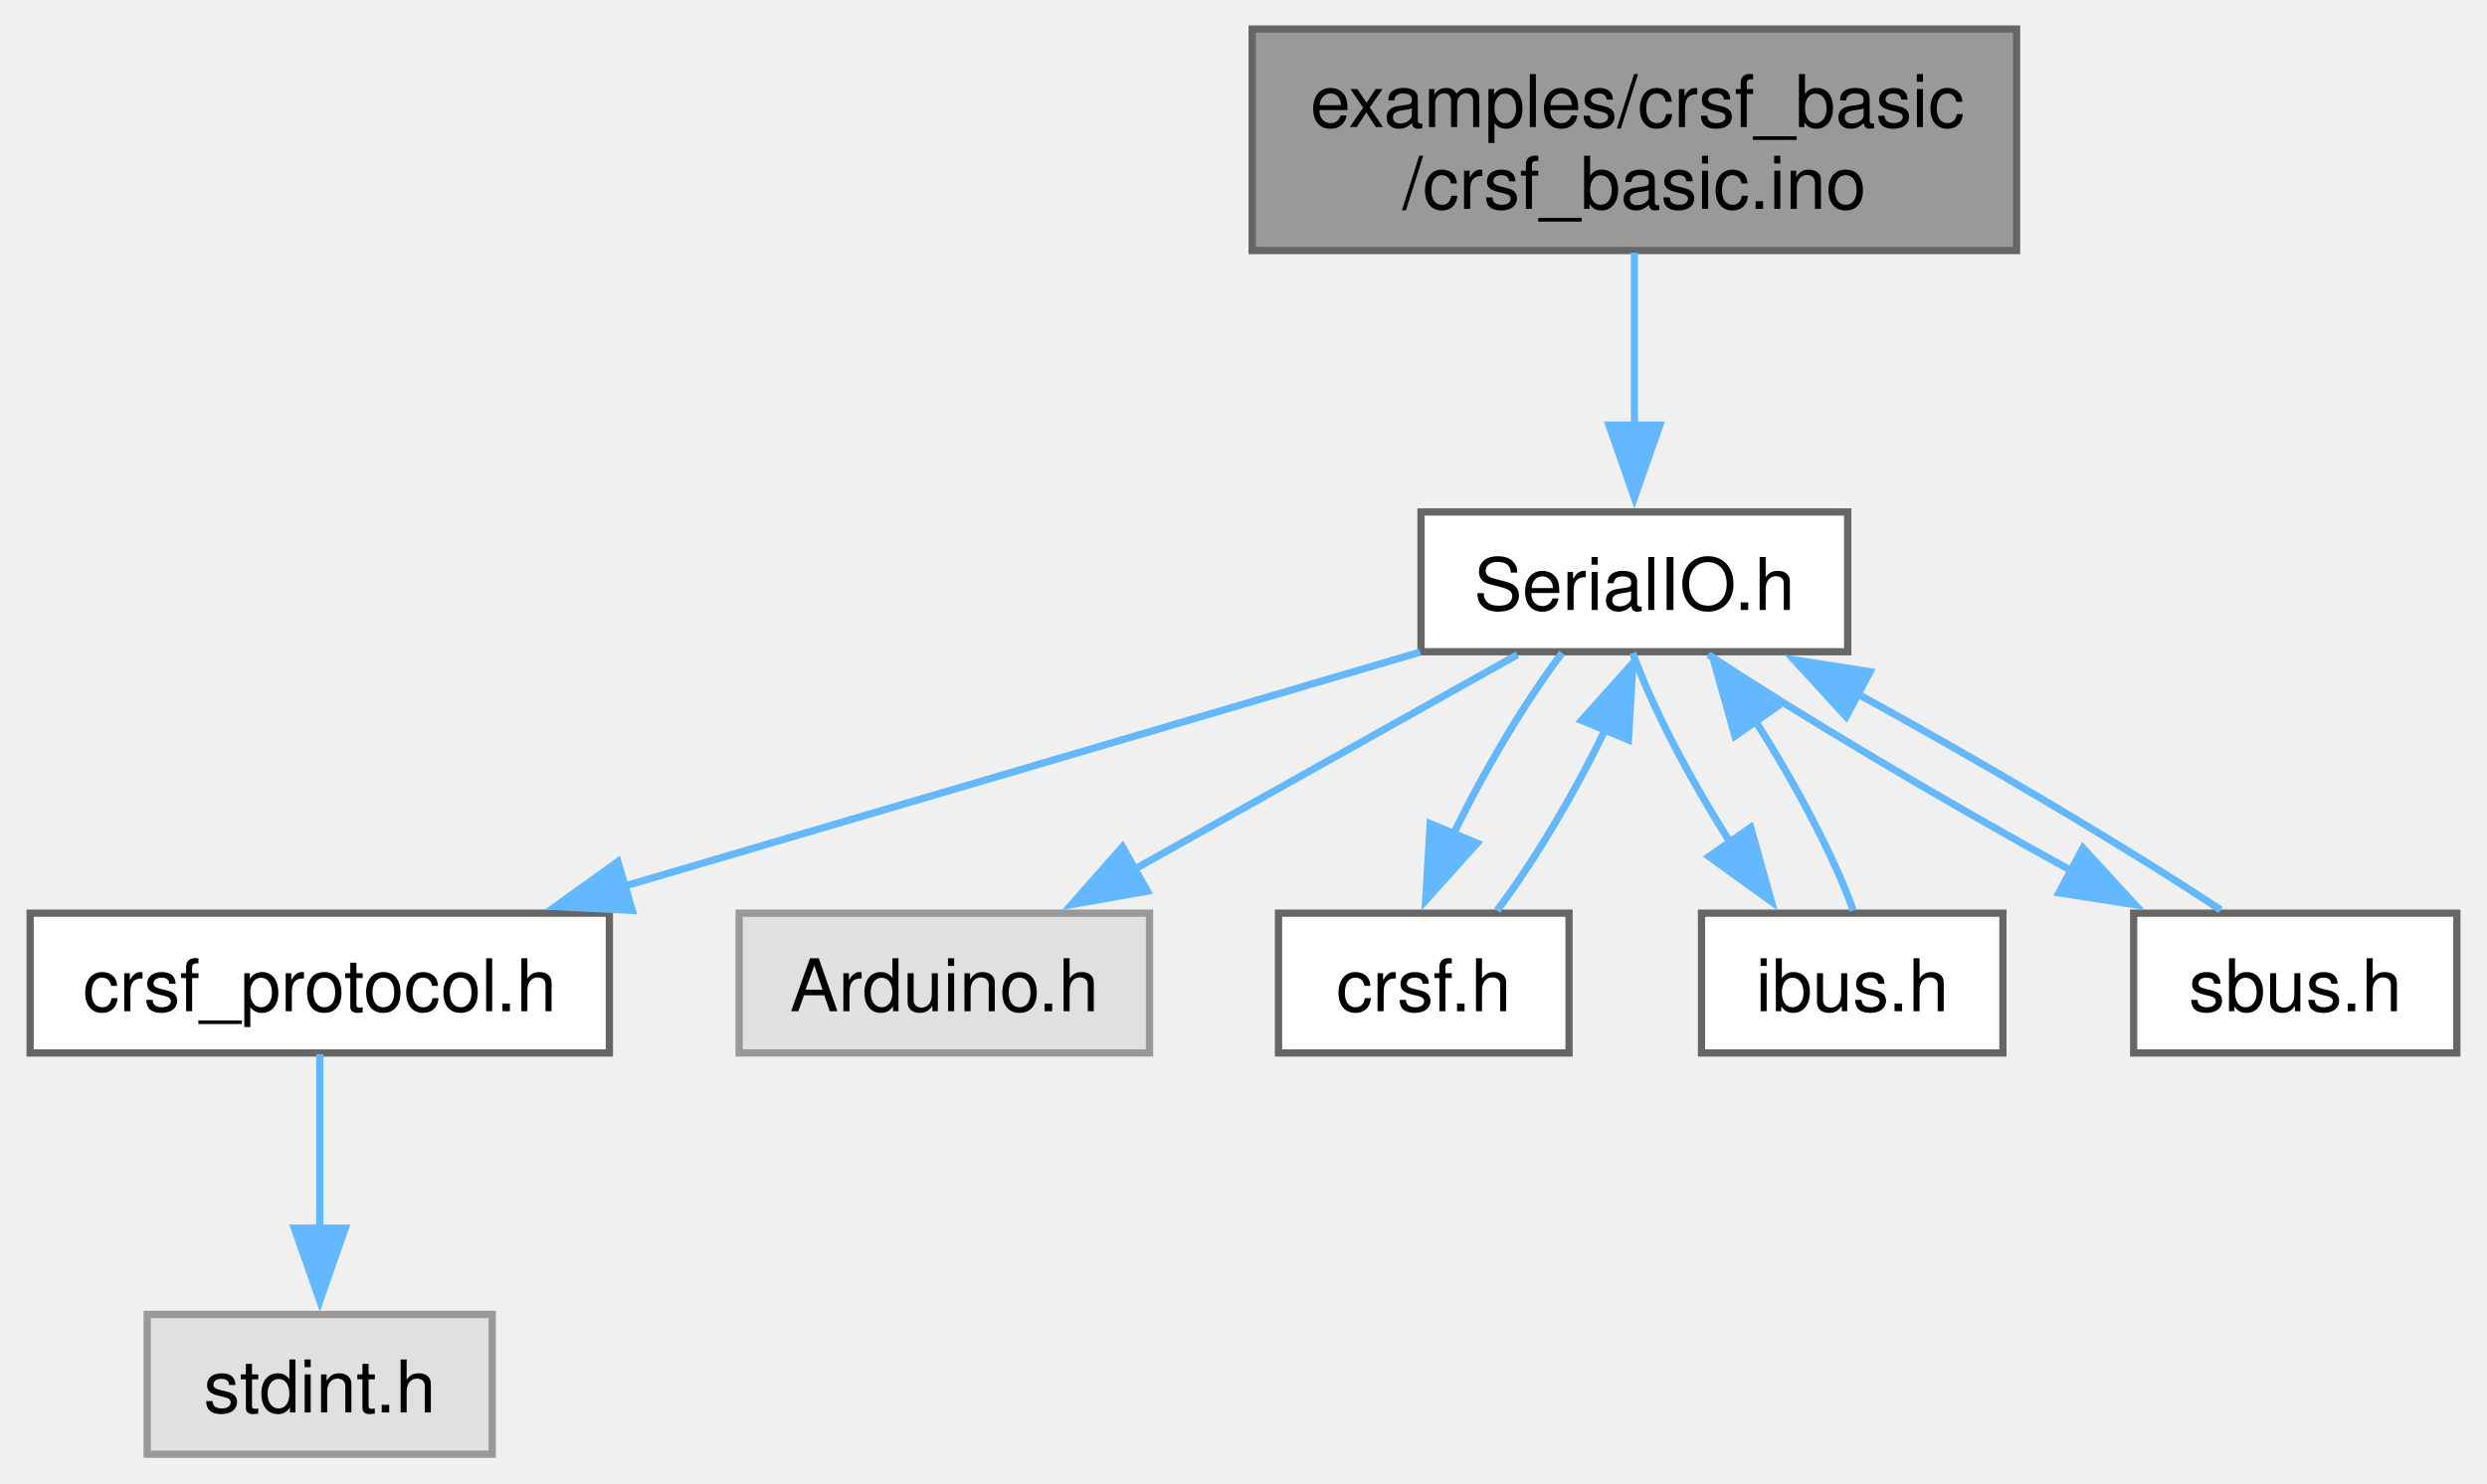
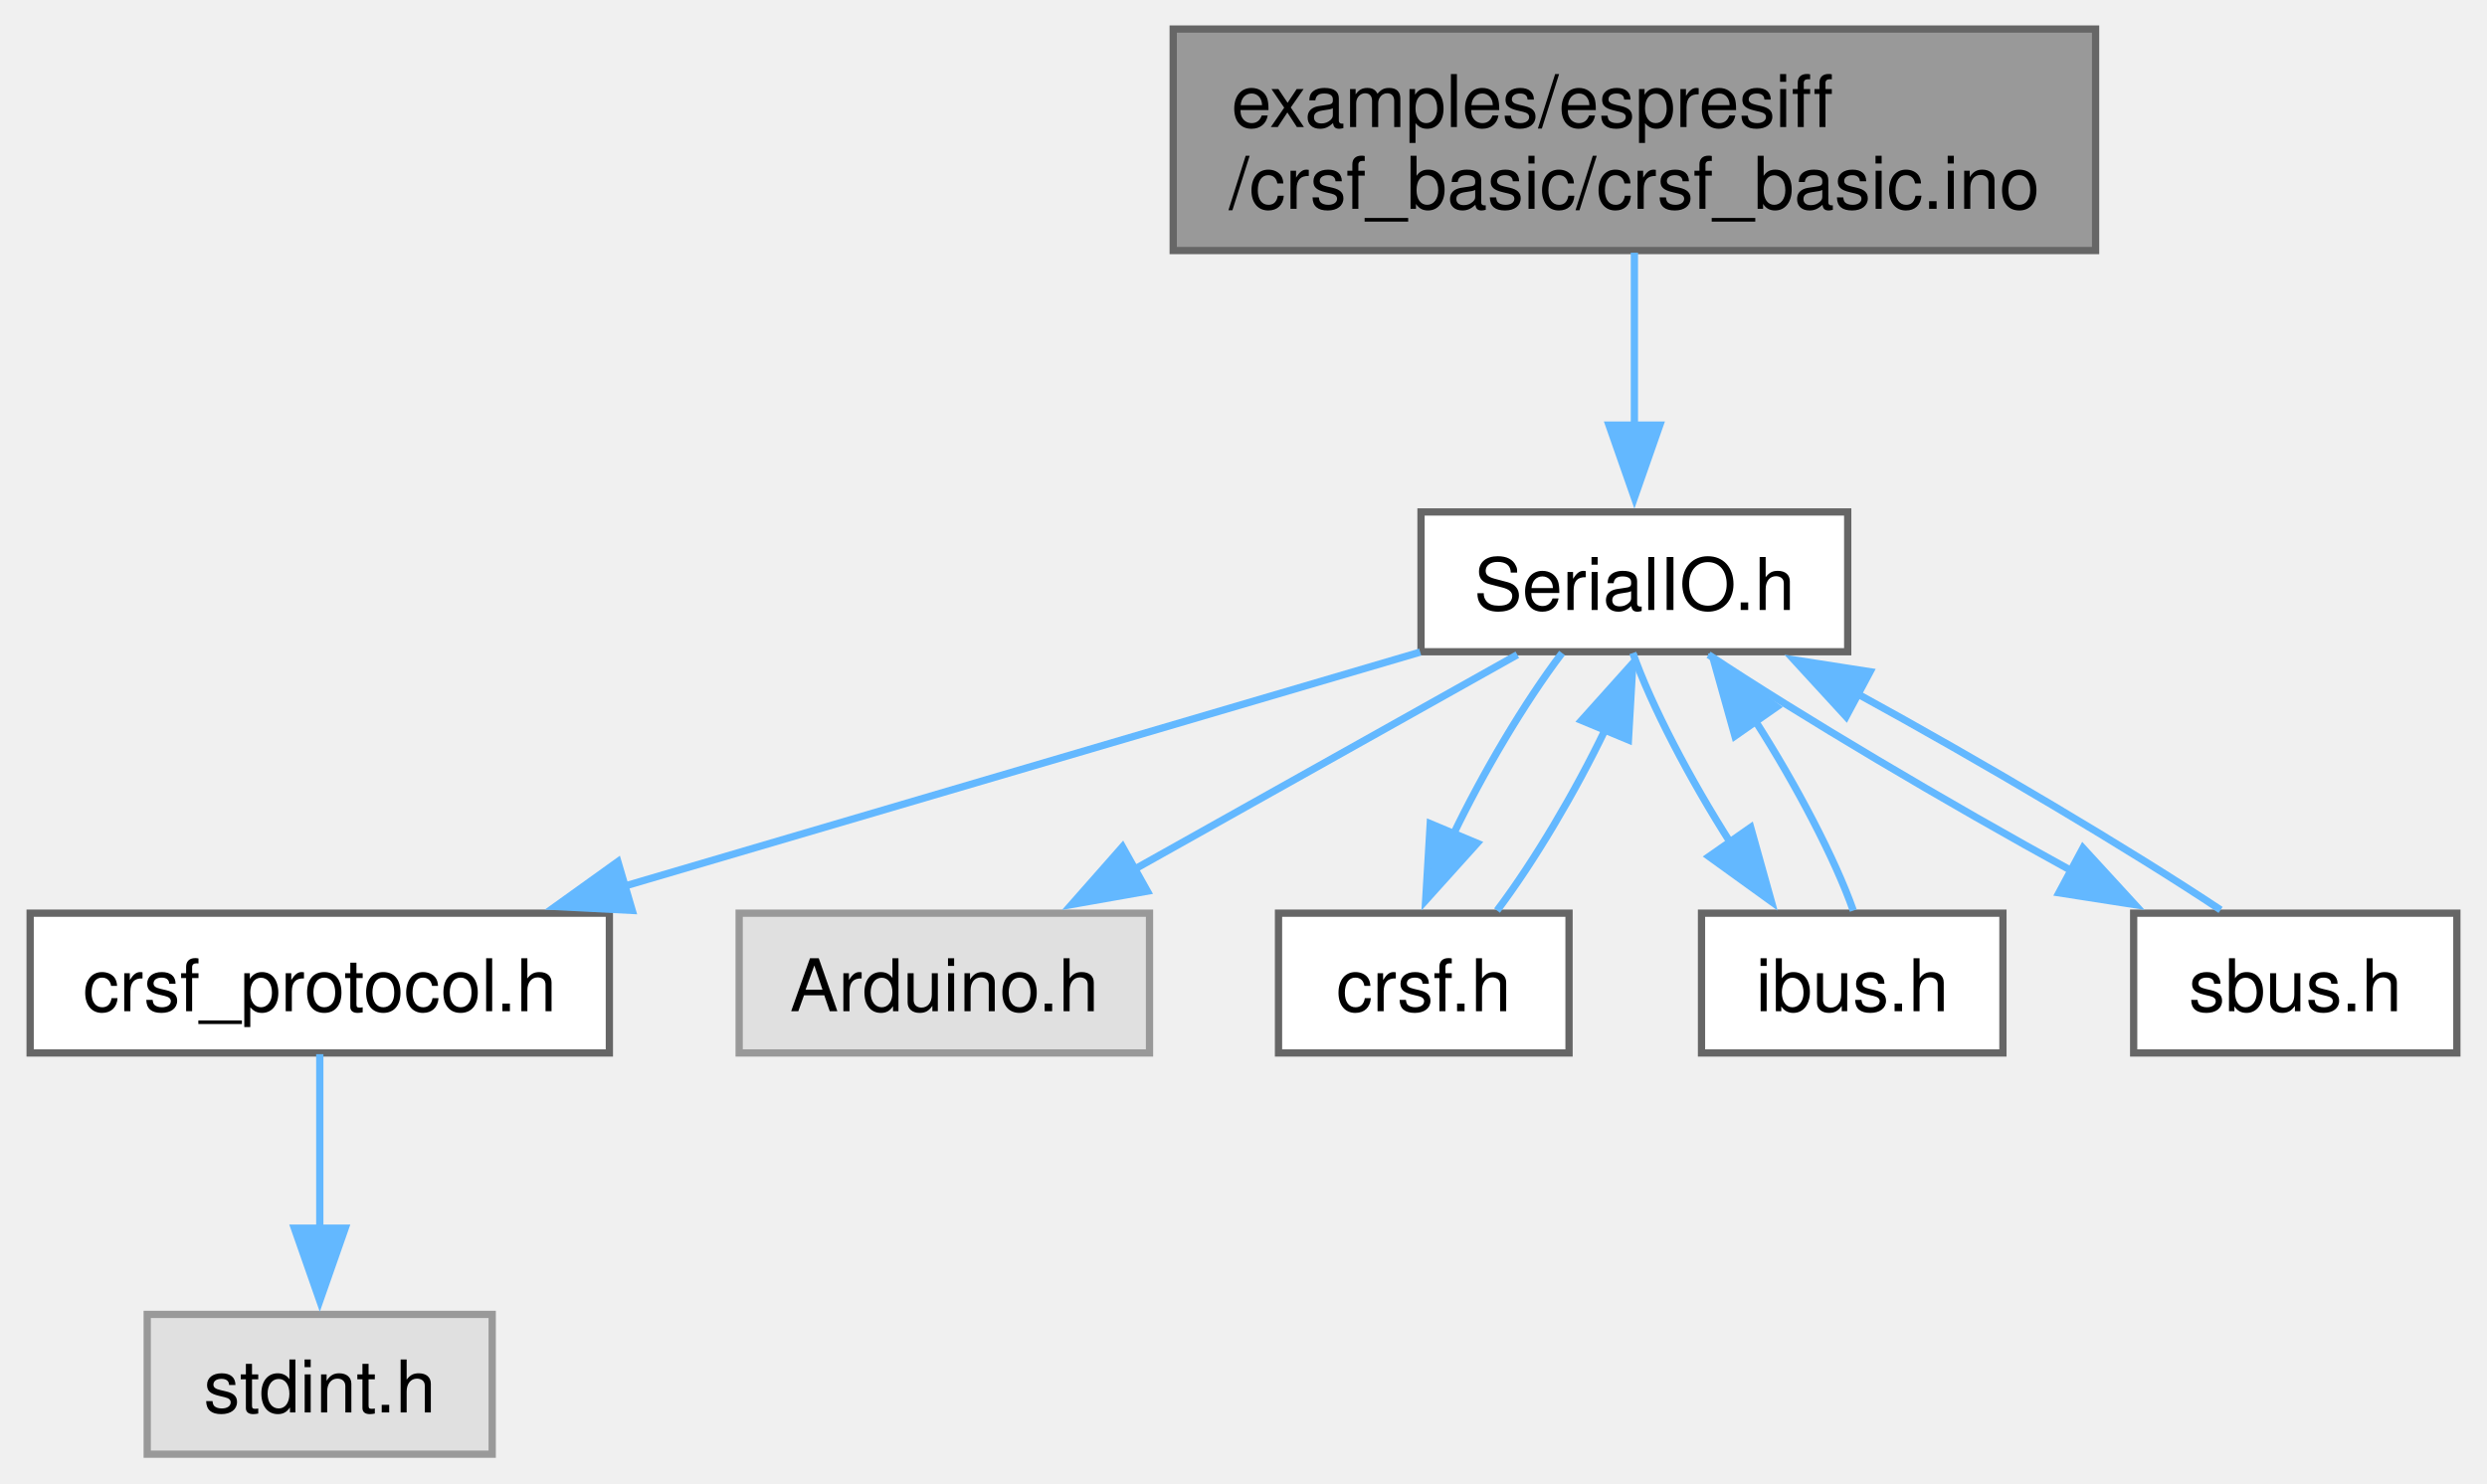
<svg xmlns="http://www.w3.org/2000/svg" xmlns:xlink="http://www.w3.org/1999/xlink" width="342pt" height="204pt" viewBox="0.00 0.00 342.12 204.25">
  <g id="graph0" class="graph" transform="scale(1 1) rotate(0) translate(4 200.25)">
    <g id="Node000001" class="node">
      <g id="a_Node000001">
        <a xlink:title=" ">
-           <polygon fill="#999999" stroke="#666666" points="273.5,-196.25 168.25,-196.25 168.25,-165.75 273.5,-165.75 273.5,-196.25" />
-           <text text-anchor="start" x="176.25" y="-182.75" font-family="Helvetica,sans-Serif" font-size="10.00">examples/crsf_basic</text>
-           <text text-anchor="middle" x="220.88" y="-171.5" font-family="Helvetica,sans-Serif" font-size="10.00">/crsf_basic.ino</text>
+           <polygon fill="#999999" stroke="#666666" points="284.38,-196.25 157.38,-196.25 157.38,-165.75 284.38,-165.75 284.38,-196.25" />
+           <text text-anchor="start" x="165.38" y="-182.75" font-family="Helvetica,sans-Serif" font-size="10.00">examples/espresiff</text>
+           <text text-anchor="middle" x="220.88" y="-171.5" font-family="Helvetica,sans-Serif" font-size="10.00">/crsf_basic/crsf_basic.ino</text>
        </a>
      </g>
    </g>
    <g id="Node000002" class="node">
      <g id="a_Node000002">
        <a xlink:href="SerialIO_8h.html" target="_top" xlink:title="Header file for serial input/output (IO) functionality.">
          <polygon fill="white" stroke="#666666" points="250.25,-129.75 191.5,-129.75 191.5,-110.5 250.25,-110.5 250.25,-129.75" />
          <text text-anchor="middle" x="220.88" y="-116.25" font-family="Helvetica,sans-Serif" font-size="10.00">SerialIO.h</text>
        </a>
      </g>
    </g>
    <g id="edge1_Node000001_Node000002" class="edge">
      <g id="a_edge1_Node000001_Node000002">
        <a xlink:title=" ">
          <path fill="none" stroke="#63b8ff" d="M220.88,-165.45C220.88,-158.21 220.88,-149.34 220.88,-141.44" />
          <polygon fill="#63b8ff" stroke="#63b8ff" points="224.38,-141.71 220.88,-131.71 217.38,-141.71 224.38,-141.71" />
        </a>
      </g>
    </g>
    <g id="Node000003" class="node">
      <g id="a_Node000003">
        <a xlink:href="crsf__protocol_8h.html" target="_top" xlink:title="Header file for the CRSF protocol implementation.">
          <polygon fill="white" stroke="#666666" points="79.75,-74.5 0,-74.5 0,-55.25 79.75,-55.25 79.75,-74.5" />
          <text text-anchor="middle" x="39.88" y="-61" font-family="Helvetica,sans-Serif" font-size="10.00">crsf_protocol.h</text>
        </a>
      </g>
    </g>
    <g id="edge2_Node000002_Node000003" class="edge">
      <g id="a_edge2_Node000002_Node000003">
        <a xlink:title=" ">
          <path fill="none" stroke="#63b8ff" d="M191.39,-110.45C161.6,-101.69 115.3,-88.07 81.72,-78.19" />
          <polygon fill="#63b8ff" stroke="#63b8ff" points="82.9,-74.88 72.31,-75.42 80.92,-81.6 82.9,-74.88" />
        </a>
      </g>
    </g>
    <g id="Node000005" class="node">
      <g id="a_Node000005">
        <a xlink:title=" ">
          <polygon fill="#e0e0e0" stroke="#999999" points="154.12,-74.5 97.62,-74.5 97.62,-55.25 154.12,-55.25 154.12,-74.5" />
          <text text-anchor="middle" x="125.88" y="-61" font-family="Helvetica,sans-Serif" font-size="10.00">Arduino.h</text>
        </a>
      </g>
    </g>
    <g id="edge4_Node000002_Node000005" class="edge">
      <g id="a_edge4_Node000002_Node000005">
        <a xlink:title=" ">
          <path fill="none" stroke="#63b8ff" d="M204.76,-110.09C190.29,-101.98 168.8,-89.93 151.89,-80.46" />
          <polygon fill="#63b8ff" stroke="#63b8ff" points="153.82,-77.53 143.39,-75.69 150.4,-83.64 153.82,-77.53" />
        </a>
      </g>
    </g>
    <g id="Node000006" class="node">
      <g id="a_Node000006">
        <a xlink:href="crsf_8h.html" target="_top" xlink:title="Header file for the CRSF protocol implementation.">
          <polygon fill="white" stroke="#666666" points="211.88,-74.5 171.88,-74.5 171.88,-55.25 211.88,-55.25 211.88,-74.5" />
          <text text-anchor="middle" x="191.88" y="-61" font-family="Helvetica,sans-Serif" font-size="10.00">crsf.h</text>
        </a>
      </g>
    </g>
    <g id="edge5_Node000002_Node000006" class="edge">
      <g id="a_edge5_Node000002_Node000006">
        <a xlink:title=" ">
          <path fill="none" stroke="#63b8ff" d="M210.92,-110.33C205.75,-103.51 200.01,-93.81 195.88,-85.2" />
          <polygon fill="#63b8ff" stroke="#63b8ff" points="199.23,-84.13 192.14,-76.26 192.77,-86.83 199.23,-84.13" />
        </a>
      </g>
    </g>
    <g id="Node000007" class="node">
      <g id="a_Node000007">
        <a xlink:href="ibus_8h.html" target="_top" xlink:title="Header file for the Ibus protocol implementation.">
          <polygon fill="white" stroke="#666666" points="271.62,-74.5 230.12,-74.5 230.12,-55.25 271.62,-55.25 271.62,-74.5" />
          <text text-anchor="middle" x="250.88" y="-61" font-family="Helvetica,sans-Serif" font-size="10.00">ibus.h</text>
        </a>
      </g>
    </g>
    <g id="edge7_Node000002_Node000007" class="edge">
      <g id="a_edge7_Node000002_Node000007">
        <a xlink:title=" ">
          <path fill="none" stroke="#63b8ff" d="M220.66,-110.33C223.15,-103.21 228.52,-92.93 234.2,-84.05" />
          <polygon fill="#63b8ff" stroke="#63b8ff" points="236.89,-86.31 239.74,-76.1 231.15,-82.3 236.89,-86.31" />
        </a>
      </g>
    </g>
    <g id="Node000008" class="node">
      <g id="a_Node000008">
        <a xlink:href="sbus_8h.html" target="_top" xlink:title="Header file for the SBUS protocol implementation.">
          <polygon fill="white" stroke="#666666" points="334.12,-74.5 289.62,-74.5 289.62,-55.25 334.12,-55.25 334.12,-74.5" />
          <text text-anchor="middle" x="311.88" y="-61" font-family="Helvetica,sans-Serif" font-size="10.00">sbus.h</text>
        </a>
      </g>
    </g>
    <g id="edge9_Node000002_Node000008" class="edge">
      <g id="a_edge9_Node000002_Node000008">
        <a xlink:title=" ">
          <path fill="none" stroke="#63b8ff" d="M231.09,-110.09C243.38,-101.91 263.95,-89.71 281.34,-80.19" />
          <polygon fill="#63b8ff" stroke="#63b8ff" points="282.64,-83.47 289.8,-75.67 279.33,-77.3 282.64,-83.47" />
        </a>
      </g>
    </g>
    <g id="Node000004" class="node">
      <g id="a_Node000004">
        <a xlink:title=" ">
          <polygon fill="#e0e0e0" stroke="#999999" points="63.62,-19.25 16.12,-19.25 16.12,0 63.62,0 63.62,-19.25" />
          <text text-anchor="middle" x="39.88" y="-5.75" font-family="Helvetica,sans-Serif" font-size="10.00">stdint.h</text>
        </a>
      </g>
    </g>
    <g id="edge3_Node000003_Node000004" class="edge">
      <g id="a_edge3_Node000003_Node000004">
        <a xlink:title=" ">
          <path fill="none" stroke="#63b8ff" d="M39.88,-55.08C39.88,-48.57 39.88,-39.42 39.88,-31.12" />
          <polygon fill="#63b8ff" stroke="#63b8ff" points="43.38,-31.12 39.88,-21.12 36.38,-31.12 43.38,-31.12" />
        </a>
      </g>
    </g>
    <g id="edge6_Node000006_Node000002" class="edge">
      <g id="a_edge6_Node000006_Node000002">
        <a xlink:title=" ">
          <path fill="none" stroke="#63b8ff" d="M201.97,-74.86C207.1,-81.65 212.76,-91.24 216.85,-99.75" />
          <polygon fill="#63b8ff" stroke="#63b8ff" points="213.6,-101.05 220.67,-108.93 220.06,-98.36 213.6,-101.05" />
        </a>
      </g>
    </g>
    <g id="edge8_Node000007_Node000002" class="edge">
      <g id="a_edge8_Node000007_Node000002">
        <a xlink:title=" ">
          <path fill="none" stroke="#63b8ff" d="M251.02,-74.86C248.51,-81.96 243.2,-92.11 237.58,-100.9" />
          <polygon fill="#63b8ff" stroke="#63b8ff" points="234.72,-98.89 231.86,-109.09 240.46,-102.9 234.72,-98.89" />
        </a>
      </g>
    </g>
    <g id="edge10_Node000008_Node000002" class="edge">
      <g id="a_edge10_Node000008_Node000002">
        <a xlink:title=" ">
          <path fill="none" stroke="#63b8ff" d="M301.59,-74.95C289.28,-83.15 268.7,-95.36 251.31,-104.86" />
          <polygon fill="#63b8ff" stroke="#63b8ff" points="250.03,-101.57 242.86,-109.38 253.33,-107.75 250.03,-101.57" />
        </a>
      </g>
    </g>
  </g>
</svg>
